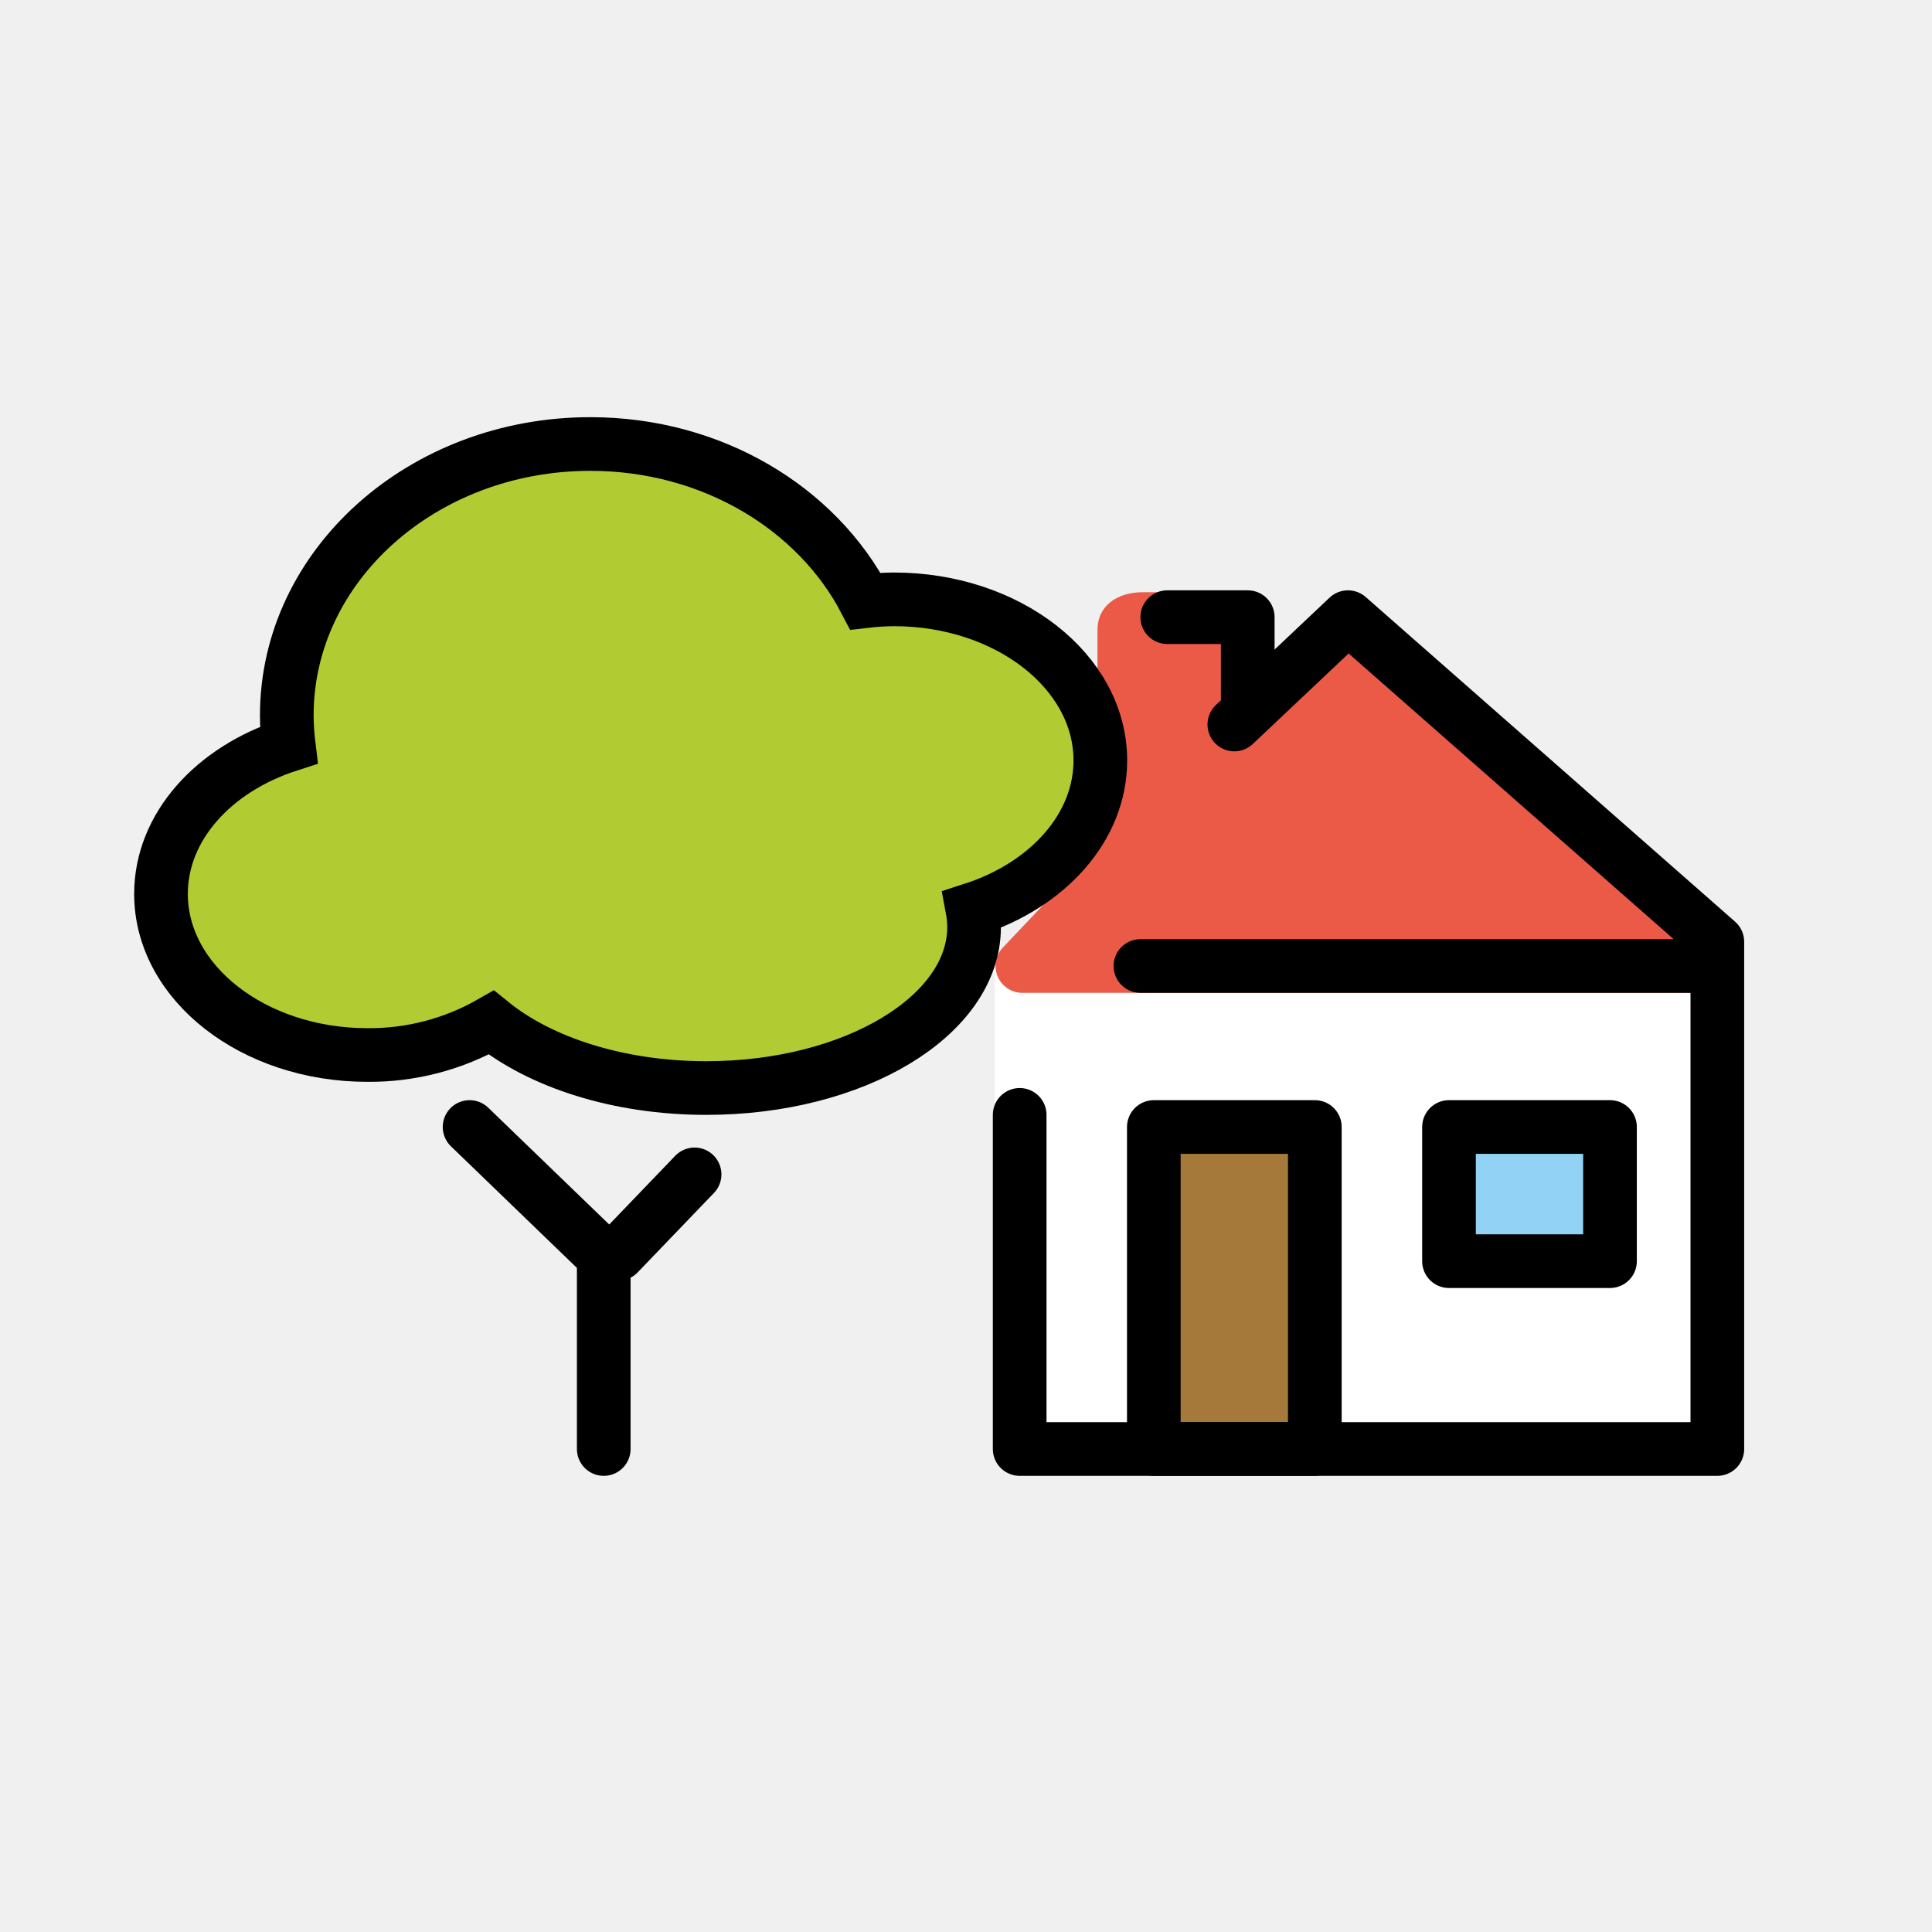
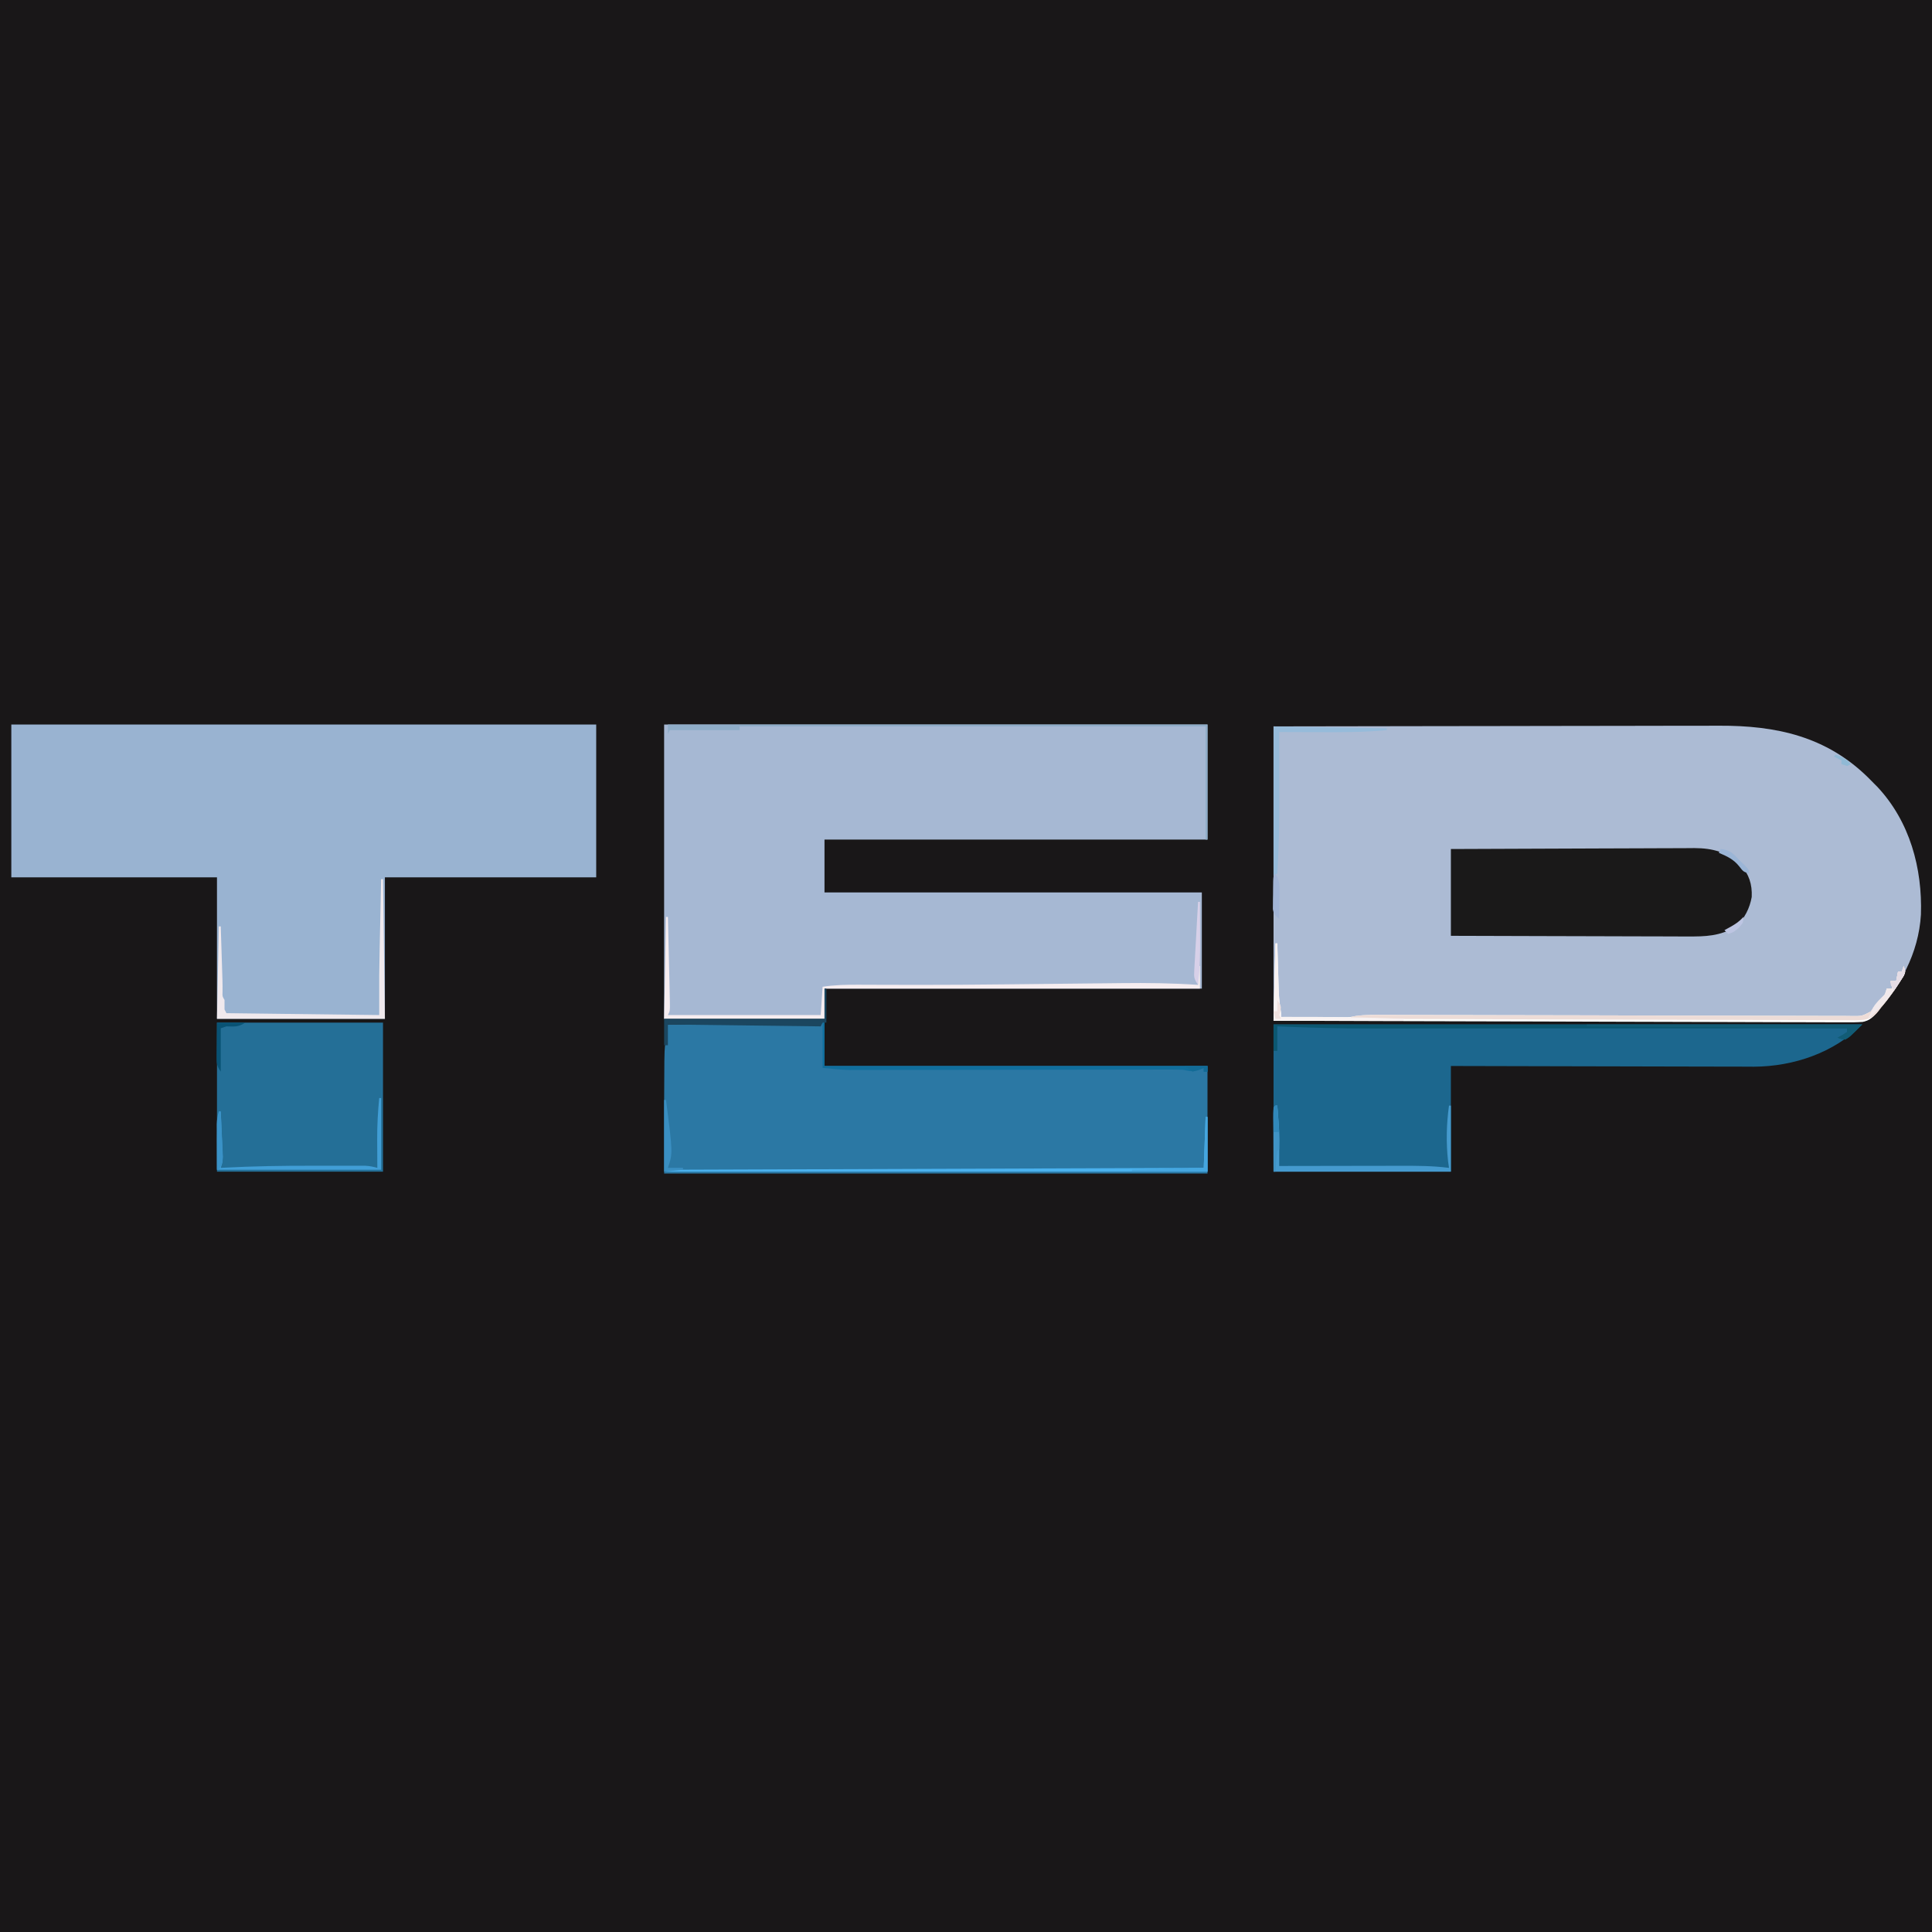
- <svg xmlns="http://www.w3.org/2000/svg" id="emoji" viewBox="0 0 72 72" version="1.1">
-   <g id="color">
-     <rect x="37.075" y="36.053" width="26.884" height="18.114" fill="#FFFFFF" />
-     <polygon fill="#EA5A47" stroke="#EA5A47" stroke-linecap="round" stroke-linejoin="round" stroke-miterlimit="10" stroke-width="2" points="50.235,23.2 38.1,36 63.5,36" />
-     <path fill="#EA5A47" d="M47.3,26l-6.4,6.059v-8.573c0-0.931,0.755-1.416,1.686-1.416h3.028 c0.931,0,1.686,0.485,1.686,1.416C47.3,23.486,47.3,26,47.3,26z" />
-     <rect x="43" y="42" width="6" height="12" fill="#A57939" />
-     <rect x="54" y="42" width="6" height="5" fill="#92D3F5" />
-     <path fill="#B1CC33" d="M41.006,28.339c0-3.312-3.445-6.003-7.694-6.003c-0.355,0.003-0.71,0.025-1.062,0.066 c-1.8-3.455-5.707-5.855-10.25-5.855c-6.248,0-11.312,4.529-11.312,10.114c0.001,0.369,0.025,0.738,0.07,1.104 C7.966,28.666,6,30.81,6,33.314c0,3.312,3.445,6.003,7.694,6.003c1.615,0.014,3.206-0.402,4.614-1.207 c1.818,1.477,4.726,2.438,8.015,2.438c5.511,0,9.978-2.688,9.978-6.003c-0.001-0.219-0.021-0.438-0.061-0.653 C39.036,32.99,41.006,30.845,41.006,28.339z" />
-   </g>
-   <g id="hair" />
-   <g id="skin" />
-   <g id="skin-shadow" />
-   <g id="line">
-     <polyline fill="none" stroke="#000000" stroke-linecap="round" stroke-linejoin="round" stroke-miterlimit="10" stroke-width="2" points="46,27 50.235,23 64,35.098 64,54 38,54 38,41.548" />
-     <rect x="43" y="42" width="6" height="12" fill="none" stroke="#000000" stroke-linecap="round" stroke-linejoin="round" stroke-miterlimit="10" stroke-width="2" />
-     <rect x="54" y="42" width="6" height="5" fill="none" stroke="#000000" stroke-linecap="round" stroke-linejoin="round" stroke-miterlimit="10" stroke-width="2" />
-     <polyline fill="none" stroke="#000000" stroke-linecap="round" stroke-linejoin="round" stroke-miterlimit="10" stroke-width="2" points="43.5,23 46.5,23 46.5,26" />
-     <path fill="none" stroke="#000000" stroke-miterlimit="10" stroke-width="2" d="M31.245,39.34" />
-     <polyline fill="none" stroke="#000000" stroke-linecap="round" stroke-linejoin="round" stroke-width="2" points="22.5,54 22.5,46.827 17.5,42" />
-     <line x1="23.041" x2="25.885" y1="46.727" y2="43.766" fill="none" stroke="#000000" stroke-linecap="round" stroke-linejoin="round" stroke-width="2" />
-     <path fill="none" stroke="#000000" stroke-linecap="round" stroke-miterlimit="10" stroke-width="2" d="M41.006,28.339 c0-3.312-3.445-6.003-7.694-6.003c-0.355,0.003-0.71,0.025-1.062,0.066c-1.8-3.455-5.707-5.855-10.25-5.855 c-6.248,0-11.312,4.529-11.312,10.114c0.001,0.369,0.025,0.738,0.07,1.104C7.966,28.666,6,30.81,6,33.314 c0,3.312,3.445,6.003,7.694,6.003c1.615,0.014,3.206-0.402,4.614-1.207c1.818,1.477,4.726,2.438,8.015,2.438 c5.511,0,9.978-2.688,9.978-6.003c-0.001-0.219-0.021-0.438-0.061-0.653 C39.036,32.99,41.006,30.845,41.006,28.339z" />
-     <line x1="63.5" x2="42.5" y1="36" y2="36" fill="none" stroke="#000000" stroke-linecap="round" stroke-linejoin="round" stroke-miterlimit="10" stroke-width="2" />
-   </g>
+ <svg xmlns="http://www.w3.org/2000/svg" version="1.1" width="1024" height="1024">
+   <path d="M0 0 C337.92 0 675.84 0 1024 0 C1024 337.92 1024 675.84 1024 1024 C686.08 1024 348.16 1024 0 1024 C0 686.08 0 348.16 0 0 Z " fill="#191718" transform="translate(0,0)" />
+   <path d="M0 0 C64.1 -0.121 64.1 -0.121 90.93 -0.146 C97.07 -0.152 103.21 -0.158 109.351 -0.165 C110.12 -0.166 110.89 -0.166 111.682 -0.167 C124.079 -0.18 136.475 -0.204 148.871 -0.231 C161.609 -0.26 174.346 -0.276 187.084 -0.282 C194.933 -0.286 202.783 -0.299 210.632 -0.324 C216.668 -0.342 222.703 -0.343 228.739 -0.339 C231.202 -0.34 233.666 -0.346 236.13 -0.358 C266.514 -0.493 292.968 5.312 315.199 27.164 C316.123 28.1 317.048 29.036 318 30 C318.687 30.688 319.374 31.377 320.082 32.086 C337.256 50.462 343.947 75.192 343.132 99.753 C341.927 120.289 331.982 138.476 318 153 C317.573 153.531 317.145 154.061 316.705 154.608 C314.332 156.545 312.752 156.373 309.711 156.369 C308.608 156.375 307.505 156.381 306.368 156.387 C304.543 156.374 304.543 156.374 302.681 156.361 C300.747 156.365 300.747 156.365 298.775 156.369 C295.19 156.375 291.606 156.363 288.021 156.348 C284.158 156.335 280.295 156.34 276.432 156.342 C269.737 156.343 263.041 156.334 256.346 156.317 C246.666 156.293 236.986 156.285 227.305 156.281 C211.601 156.275 195.896 156.255 180.191 156.226 C164.933 156.199 149.676 156.178 134.418 156.165 C133.468 156.164 132.518 156.163 131.54 156.162 C124.113 156.156 116.686 156.15 109.259 156.144 C72.839 156.116 36.42 156.056 0 156 C0 104.52 0 53.04 0 0 Z " fill="#ACBBD4" transform="translate(675,385)" />
+   <path d="M0 0 C95.04 0 190.08 0 288 0 C288 20.13 288 40.26 288 61 C221.01 61 154.02 61 85 61 C85 70.24 85 79.48 85 89 C151 89 217 89 285 89 C285 105.83 285 122.66 285 140 C219 140 153 140 85 140 C85 145.28 85 150.56 85 156 C56.95 156 28.9 156 0 156 C0 104.52 0 53.04 0 0 Z " fill="#A6B8D3" transform="translate(352,384)" />
+   <path d="M0 0 C102.3 0 204.6 0 310 0 C310 26.73 310 53.46 310 81 C273.04 81 236.08 81 198 81 C198 105.75 198 130.5 198 156 C168.63 156 139.26 156 109 156 C109 131.25 109 106.5 109 81 C73.03 81 37.06 81 0 81 C0 54.27 0 27.54 0 0 Z " fill="#99B3D1" transform="translate(6,384)" />
+   <path d="M0 0 C0.33 0 0.66 0 1 0 C1 7.59 1 15.18 1 23 C67.99 23 134.98 23 204 23 C204 41.81 204 60.62 204 80 C108.96 80 13.92 80 -84 80 C-84 12 -84 12 -83 11 C-83 8.97 -83.004 6.939 -83.062 4.91 C-83 3 -83 3 -82 1 C-80.987 1.002 -79.975 1.004 -78.932 1.007 C-69.411 1.027 -59.89 1.042 -50.369 1.052 C-45.473 1.057 -40.578 1.064 -35.682 1.075 C-30.962 1.086 -26.242 1.092 -21.522 1.095 C-19.717 1.097 -17.912 1.1 -16.107 1.106 C-13.587 1.113 -11.068 1.114 -8.549 1.114 C-7.418 1.119 -7.418 1.119 -6.265 1.124 C-2.844 1.426 -2.844 1.426 0 0 Z " fill="#2B78A4" transform="translate(436,542)" />
+   <path d="M0 0 C102.96 0 205.92 0 312 0 C296.976 15.024 275.666 22.241 254.648 22.375 C252.336 22.373 250.025 22.357 247.713 22.341 C246.027 22.34 244.34 22.34 242.653 22.342 C238.119 22.343 233.585 22.325 229.051 22.304 C224.295 22.285 219.54 22.284 214.785 22.28 C205.8 22.271 196.816 22.246 187.831 22.216 C177.594 22.182 167.357 22.166 157.12 22.151 C136.08 22.12 115.04 22.065 94 22 C94 40.48 94 58.96 94 78 C62.98 78 31.96 78 0 78 C0 52.26 0 26.52 0 0 Z " fill="#1C678E" transform="translate(675,543)" />
+   <path d="M0 0 C17.968 -0.09 35.936 -0.164 53.904 -0.207 C62.247 -0.228 70.59 -0.256 78.934 -0.302 C86.208 -0.342 93.483 -0.367 100.758 -0.376 C104.607 -0.382 108.457 -0.394 112.306 -0.423 C115.935 -0.45 119.563 -0.458 123.192 -0.452 C125.148 -0.454 127.104 -0.475 129.059 -0.498 C138.809 -0.452 146.25 1.576 153.492 8.312 C158.018 13.377 159.752 18.637 159.449 25.41 C158.426 31.309 155.651 36.831 151.25 40.938 C142.927 46.219 134.889 46.423 125.219 46.341 C123.848 46.34 122.477 46.34 121.106 46.342 C117.41 46.343 113.715 46.325 110.019 46.304 C106.148 46.285 102.276 46.284 98.404 46.28 C91.084 46.271 83.764 46.246 76.444 46.216 C68.105 46.182 59.766 46.166 51.428 46.151 C34.285 46.12 17.143 46.065 0 46 C0 30.82 0 15.64 0 0 Z " fill="#1A1919" transform="translate(769,450)" />
+   <path d="M0 0 C29.04 0 58.08 0 88 0 C88 26.07 88 52.14 88 79 C58.96 79 29.92 79 0 79 C0 52.93 0 26.86 0 0 Z " fill="#246F97" transform="translate(115,542)" />
+   <path d="M0 0 C0.33 0 0.66 0 1 0 C1.025 0.872 1.05 1.744 1.076 2.643 C1.172 5.906 1.271 9.17 1.372 12.433 C1.415 13.84 1.457 15.247 1.497 16.655 C1.556 18.688 1.619 20.721 1.684 22.754 C1.72 23.974 1.757 25.194 1.795 26.451 C2.001 30.014 2.466 33.473 3 37 C3 37.66 3 38.32 3 39 C8.16 39.025 13.319 39.043 18.479 39.055 C20.232 39.06 21.986 39.067 23.739 39.075 C26.266 39.088 28.793 39.093 31.32 39.098 C32.099 39.103 32.877 39.108 33.679 39.113 C34.419 39.113 35.16 39.113 35.922 39.114 C36.888 39.117 36.888 39.117 37.874 39.12 C40.069 39.047 40.069 39.047 42.456 38.498 C47.263 37.822 51.983 37.88 56.831 37.907 C57.924 37.909 59.016 37.911 60.142 37.913 C63.804 37.92 67.466 37.935 71.127 37.95 C73.752 37.957 76.377 37.963 79.002 37.969 C84.655 37.982 90.307 37.998 95.959 38.017 C104.892 38.045 113.824 38.061 122.756 38.076 C125.813 38.081 128.869 38.086 131.926 38.091 C133.072 38.093 133.072 38.093 134.241 38.095 C142.93 38.11 151.619 38.127 160.308 38.144 C161.499 38.147 161.499 38.147 162.714 38.149 C175.595 38.176 188.477 38.214 201.358 38.254 C214.584 38.296 227.81 38.323 241.036 38.336 C249.194 38.344 257.353 38.365 265.511 38.402 C271.757 38.429 278.002 38.436 284.248 38.434 C286.814 38.437 289.379 38.446 291.945 38.463 C295.438 38.485 298.93 38.483 302.423 38.474 C303.446 38.487 304.469 38.499 305.523 38.512 C310.926 38.561 310.926 38.561 315.557 36.084 C316.033 35.396 316.509 34.709 317 34 C317.826 33.101 317.826 33.101 318.668 32.184 C319.169 31.607 319.671 31.031 320.188 30.438 C320.697 29.859 321.206 29.28 321.73 28.684 C323.206 26.913 323.206 26.913 324 24 C324.99 24 325.98 24 327 24 C326.67 22.68 326.34 21.36 326 20 C326.99 20 327.98 20 329 20 C329.33 18.35 329.66 16.7 330 15 C330.66 15 331.32 15 332 15 C332.33 14.01 332.66 13.02 333 12 C334 15 334 15 333.031 17.164 C329.366 23.054 325.563 28.761 321 34 C320.579 34.57 320.157 35.139 319.723 35.726 C317.195 38.772 315.206 40.713 311.287 41.645 C307.907 41.883 304.588 41.899 301.2 41.842 C299.907 41.848 298.615 41.854 297.284 41.86 C293.707 41.876 290.133 41.848 286.556 41.812 C282.696 41.782 278.836 41.792 274.976 41.798 C268.292 41.801 261.608 41.78 254.923 41.74 C245.259 41.683 235.595 41.665 225.93 41.656 C210.25 41.641 194.57 41.594 178.889 41.528 C163.659 41.464 148.429 41.414 133.198 41.385 C132.259 41.383 131.32 41.381 130.352 41.379 C125.641 41.37 120.93 41.361 116.219 41.352 C77.146 41.28 38.073 41.155 -1 41 C-0.67 27.47 -0.34 13.94 0 0 Z " fill="#FDFEFC" transform="translate(676,500)" />
+   <path d="M0 0 C0.33 0 0.66 0 1 0 C1.143 5.996 1.286 11.991 1.427 17.987 C1.475 20.025 1.524 22.063 1.573 24.1 C1.643 27.037 1.712 29.974 1.781 32.91 C1.803 33.815 1.825 34.719 1.848 35.651 C1.905 38.101 1.954 40.55 2 43 C2.016 43.697 2.032 44.394 2.049 45.112 C2.116 49.767 2.116 49.767 1 52 C27.73 52 54.46 52 82 52 C82.33 47.05 82.66 42.1 83 37 C89.424 36.037 95.656 35.878 102.145 35.922 C103.235 35.925 104.325 35.928 105.449 35.931 C107.811 35.938 110.174 35.946 112.536 35.957 C118.967 35.984 125.398 35.993 131.829 36 C132.495 36.001 133.161 36.002 133.848 36.003 C148.584 36.021 163.319 35.899 178.055 35.746 C180.539 35.721 183.023 35.696 185.507 35.672 C195.526 35.57 205.545 35.464 215.564 35.352 C221.848 35.282 228.132 35.218 234.416 35.157 C236.756 35.134 239.096 35.108 241.436 35.079 C255.004 34.916 268.459 35.079 282 36 C282 32.7 282 29.4 282 26 C282.33 26 282.66 26 283 26 C283 29.96 283 33.92 283 38 C217.33 38 151.66 38 84 38 C84 43.28 84 48.56 84 54 C55.95 54 27.9 54 -1 54 C-0.67 36.18 -0.34 18.36 0 0 Z " fill="#F6EDF0" transform="translate(353,486)" />
+   <path d="M0 0 C94.38 0 188.76 0 286 0 C286 20.13 286 40.26 286 61 C285.67 61 285.34 61 285 61 C285 41.2 285 21.4 285 1 C203.49 1 121.98 1 38 1 C38 1.66 38 2.32 38 3 C25.79 3 13.58 3 1 3 C0.67 3.66 0.34 4.32 0 5 C0 3.35 0 1.7 0 0 Z " fill="#8FADC8" transform="translate(354,384)" />
+   <path d="M0 0 C102.96 0 205.92 0 312 0 C305.385 6.615 305.385 6.615 303 8 C300.75 7.688 300.75 7.688 299 7 C299.825 6.546 300.65 6.093 301.5 5.625 C302.325 5.089 303.15 4.553 304 4 C304 3.34 304 2.68 304 2 C303.143 2.001 303.143 2.001 302.268 2.001 C268.271 2.024 234.275 2.041 200.279 2.051 C196.183 2.052 192.087 2.054 187.99 2.055 C187.175 2.055 186.36 2.055 185.52 2.056 C172.375 2.06 159.231 2.068 146.087 2.077 C132.566 2.087 119.045 2.092 105.524 2.094 C97.204 2.095 88.883 2.1 80.562 2.108 C74.831 2.113 69.099 2.115 63.368 2.114 C60.077 2.113 56.787 2.114 53.497 2.119 C36.308 2.144 19.173 1.751 2 1 C2 5.29 2 9.58 2 14 C1.34 14 0.68 14 0 14 C0 9.38 0 4.76 0 0 Z " fill="#0B5771" transform="translate(675,543)" />
+   <path d="M0 0 C1 3 1 3 0.031 5.164 C-3.634 11.055 -7.454 16.746 -12 22 C-12.799 23.021 -13.598 24.041 -14.422 25.093 C-17.986 28.602 -21.112 28.715 -25.972 28.774 C-27.025 28.757 -28.077 28.74 -29.162 28.722 C-30.29 28.727 -31.418 28.732 -32.58 28.737 C-36.362 28.747 -40.143 28.714 -43.925 28.681 C-46.636 28.676 -49.346 28.68 -52.056 28.684 C-57.892 28.687 -63.727 28.668 -69.563 28.634 C-78.001 28.586 -86.438 28.57 -94.876 28.562 C-108.566 28.549 -122.255 28.509 -135.945 28.453 C-149.243 28.398 -162.54 28.355 -175.837 28.33 C-177.067 28.327 -177.067 28.327 -178.321 28.325 C-182.434 28.317 -186.547 28.309 -190.66 28.302 C-224.774 28.24 -258.887 28.134 -293 28 C-293 27.67 -293 27.34 -293 27 C-287.375 25.803 -281.888 25.875 -276.169 25.907 C-275.076 25.909 -273.984 25.911 -272.858 25.913 C-269.196 25.92 -265.534 25.935 -261.873 25.95 C-259.248 25.957 -256.623 25.963 -253.998 25.969 C-248.345 25.982 -242.693 25.998 -237.041 26.017 C-228.108 26.045 -219.176 26.061 -210.244 26.076 C-207.187 26.081 -204.131 26.086 -201.074 26.091 C-199.928 26.093 -199.928 26.093 -198.759 26.095 C-190.07 26.11 -181.381 26.127 -172.692 26.144 C-171.501 26.147 -171.501 26.147 -170.286 26.149 C-157.405 26.176 -144.523 26.214 -131.642 26.254 C-118.416 26.296 -105.19 26.323 -91.964 26.336 C-83.806 26.344 -75.647 26.365 -67.489 26.402 C-61.243 26.429 -54.998 26.436 -48.752 26.434 C-46.186 26.437 -43.621 26.446 -41.055 26.463 C-37.562 26.485 -34.07 26.483 -30.577 26.474 C-29.554 26.487 -28.531 26.499 -27.477 26.512 C-22.074 26.561 -22.074 26.561 -17.443 24.084 C-16.729 23.052 -16.729 23.052 -16 22 C-15.174 21.101 -15.174 21.101 -14.332 20.184 C-13.831 19.607 -13.329 19.031 -12.812 18.438 C-12.303 17.859 -11.794 17.28 -11.27 16.684 C-9.794 14.913 -9.794 14.913 -9 12 C-8.01 12 -7.02 12 -6 12 C-6.33 10.68 -6.66 9.36 -7 8 C-6.01 8 -5.02 8 -4 8 C-3.67 6.35 -3.34 4.7 -3 3 C-2.34 3 -1.68 3 -1 3 C-0.67 2.01 -0.34 1.02 0 0 Z " fill="#EDDCD7" transform="translate(1009,512)" />
+   <path d="M0 0 C0.33 0 0.66 0 1 0 C1.33 24.42 1.66 48.84 2 74 C-27.37 74 -56.74 74 -87 74 C-86.67 57.83 -86.34 41.66 -86 25 C-85.67 25 -85.34 25 -85 25 C-84.857 29.466 -84.714 33.931 -84.573 38.397 C-84.525 39.915 -84.476 41.433 -84.427 42.951 C-84.357 45.138 -84.288 47.325 -84.219 49.512 C-84.156 51.483 -84.156 51.483 -84.092 53.495 C-84.036 55.61 -84.012 57.727 -84.049 59.843 C-84.152 62.051 -84.152 62.051 -83 64 C-83 65.667 -83 67.333 -83 69 C-82.67 69.66 -82.34 70.32 -82 71 C-55.27 71.33 -28.54 71.66 -1 72 C-1 65.07 -1 58.14 -1 51 C-0.943 46.596 -0.877 42.196 -0.781 37.793 C-0.759 36.691 -0.737 35.588 -0.714 34.453 C-0.645 31.031 -0.572 27.609 -0.5 24.188 C-0.452 21.826 -0.403 19.465 -0.355 17.104 C-0.239 11.402 -0.121 5.701 0 0 Z " fill="#F0E9ED" transform="translate(202,466)" />
+   <path d="M0 0 C0.33 0 0.66 0 1 0 C1 9.57 1 19.14 1 29 C-93.71 29 -188.42 29 -286 29 C-286 28.67 -286 28.34 -286 28 C-144.925 27.505 -144.925 27.505 -1 27 C-0.67 18.09 -0.34 9.18 0 0 Z " fill="#4AB1EE" transform="translate(639,592)" />
+   <path d="M0 0 C0.33 0 0.66 0 1 0 C1.707 7.858 2.073 15.622 2.031 23.508 C2.029 24.33 2.027 25.152 2.024 25.998 C2.019 27.999 2.01 29.999 2 32 C3.47 31.997 3.47 31.997 4.97 31.993 C14.238 31.973 23.506 31.958 32.774 31.948 C37.538 31.943 42.302 31.936 47.066 31.925 C51.67 31.914 56.273 31.908 60.877 31.905 C62.627 31.903 64.377 31.9 66.127 31.894 C74.821 31.868 83.36 31.89 92 33 C91.835 31.824 91.67 30.649 91.5 29.438 C90.418 19.654 90.633 9.739 92 0 C92.33 0 92.66 0 93 0 C93 11.55 93 23.1 93 35 C61.98 35 30.96 35 -1 35 C-1 1 -1 1 0 0 Z " fill="#459ACE" transform="translate(676,586)" />
+   <path d="M0 0 C0.33 0 0.66 0 1 0 C1 5.94 1 11.88 1 18 C0.34 18 -0.32 18 -1 18 C-1.33 18.66 -1.66 19.32 -2 20 C-28.73 19.67 -55.46 19.34 -83 19 C-83 22.63 -83 26.26 -83 30 C-83.66 30 -84.32 30 -85 30 C-85 25.38 -85 20.76 -85 16 C-56.95 16 -28.9 16 0 16 C0 10.72 0 5.44 0 0 Z " fill="#1B465F" transform="translate(437,524)" />
+   <path d="M0 0 C0.33 0 0.66 0 1 0 C1 7.59 1 15.18 1 23 C67.99 23 134.98 23 204 23 C204 23.99 204 24.98 204 26 C203.34 26 202.68 26 202 26 C202 25.34 202 24.68 202 24 C200.67 24.526 200.67 24.526 199.312 25.062 C195.721 26.079 194.552 25.729 191 25 C188.533 24.913 186.063 24.882 183.595 24.886 C182.858 24.886 182.122 24.886 181.363 24.886 C178.901 24.887 176.438 24.895 173.976 24.902 C172.208 24.904 170.44 24.906 168.673 24.907 C164.867 24.91 161.062 24.916 157.257 24.925 C151.234 24.938 145.211 24.944 139.189 24.949 C125.31 24.961 111.432 24.983 97.554 25.005 C84.847 25.025 72.14 25.043 59.432 25.053 C53.452 25.058 47.471 25.068 41.49 25.082 C37.759 25.089 34.029 25.093 30.298 25.095 C28.575 25.097 26.853 25.1 25.13 25.106 C22.767 25.113 20.404 25.114 18.04 25.114 C16.721 25.116 15.402 25.118 14.043 25.12 C9.349 24.981 4.673 24.467 0 24 C0 16.08 0 8.16 0 0 Z " fill="#106E9C" transform="translate(436,542)" />
+   <path d="M0 0 C0.33 0 0.66 0 1 0 C1 12.54 1 25.08 1 38 C-27.71 38 -56.42 38 -86 38 C-86 11 -86 11 -84 7 C-83.803 11.437 -83.619 15.875 -83.438 20.312 C-83.381 21.575 -83.325 22.838 -83.268 24.139 C-83.219 25.347 -83.171 26.556 -83.121 27.801 C-83.074 28.916 -83.027 30.032 -82.978 31.181 C-83 34 -83 34 -84 37 C-83.184 36.956 -83.184 36.956 -82.352 36.91 C-66.749 36.086 -51.182 35.843 -35.559 35.87 C-31.751 35.875 -27.943 35.87 -24.135 35.863 C-21.701 35.864 -19.266 35.865 -16.832 35.867 C-15.7 35.865 -14.568 35.863 -13.401 35.861 C-11.831 35.866 -11.831 35.866 -10.23 35.871 C-9.313 35.871 -8.397 35.872 -7.452 35.873 C-5.16 35.992 -3.196 36.354 -1 37 C-1.005 36.306 -1.01 35.611 -1.016 34.896 C-1.037 31.68 -1.05 28.465 -1.062 25.25 C-1.071 24.158 -1.079 23.066 -1.088 21.941 C-1.11 14.575 -0.735 7.329 0 0 Z " fill="#419ED6" transform="translate(201,582)" />
+   <path d="M0 0 C29.7 0.495 29.7 0.495 60 1 C60 1.33 60 1.66 60 2 C47.869 3.154 35.798 3.116 23.625 3.062 C21.617 3.057 19.609 3.053 17.602 3.049 C12.734 3.038 7.867 3.021 3 3 C3.002 3.645 3.004 4.289 3.007 4.953 C3.029 11.769 3.044 18.584 3.055 25.4 C3.06 27.931 3.067 30.462 3.075 32.993 C3.126 48.03 2.966 62.991 2 78 C1.01 78.495 1.01 78.495 0 79 C0 52.93 0 26.86 0 0 Z " fill="#96BBDA" transform="translate(675,385)" />
+   <path d="M0 0 C48.18 0 96.36 0 146 0 C139.385 6.615 139.385 6.615 137 8 C134.75 7.688 134.75 7.688 133 7 C133.825 6.546 134.65 6.093 135.5 5.625 C136.325 5.089 137.15 4.553 138 4 C138 3.34 138 2.68 138 2 C69.69 1.505 69.69 1.505 0 1 C0 0.67 0 0.34 0 0 Z " fill="#125C76" transform="translate(841,543)" />
+   <path d="M0 0 C0.33 0 0.66 0 1 0 C1.025 0.872 1.05 1.744 1.076 2.643 C1.172 5.906 1.271 9.17 1.372 12.433 C1.415 13.84 1.457 15.247 1.497 16.655 C1.556 18.688 1.619 20.721 1.684 22.754 C1.72 23.974 1.757 25.194 1.795 26.451 C2.001 30.014 2.466 33.473 3 37 C3 37.66 3 38.32 3 39 C4.301 38.992 4.301 38.992 5.629 38.984 C26.444 38.876 47.2 39.172 68 40 C68 40.33 68 40.66 68 41 C45.23 41 22.46 41 -1 41 C-0.67 27.47 -0.34 13.94 0 0 Z " fill="#F8F2F2" transform="translate(676,500)" />
+   <path d="M0 0 C0.33 0 0.66 0 1 0 C4.613 28.161 4.613 28.161 2 36 C4.64 36 7.28 36 10 36 C10 36.33 10 36.66 10 37 C5.05 37.495 5.05 37.495 0 38 C0 25.46 0 12.92 0 0 Z " fill="#3A8FC2" transform="translate(352,583)" />
+   <path d="M0 0 C0.33 0 0.66 0 1 0 C1 9.57 1 19.14 1 29 C-12.2 29 -25.4 29 -39 29 C-39 28.67 -39 28.34 -39 28 C-26.46 27.67 -13.92 27.34 -1 27 C-0.67 18.09 -0.34 9.18 0 0 Z " fill="#45A6DF" transform="translate(639,592)" />
+   <path d="M0 0 C1 3 1 3 0.031 5.164 C-5.414 13.915 -10.896 21.55 -19 28 C-18.687 27.38 -18.374 26.76 -18.051 26.121 C-17.39 24.787 -16.763 23.435 -16.188 22.062 C-14.569 19.252 -12.285 17.285 -10 15 C-9.67 14.01 -9.34 13.02 -9 12 C-8.01 12 -7.02 12 -6 12 C-6.33 10.68 -6.66 9.36 -7 8 C-6.01 8 -5.02 8 -4 8 C-3.67 6.35 -3.34 4.7 -3 3 C-2.34 3 -1.68 3 -1 3 C-0.67 2.01 -0.34 1.02 0 0 Z " fill="#F1E9EB" transform="translate(1009,512)" />
+   <path d="M0 0 C0.33 0 0.66 0 1 0 C2.248 15.672 2.248 15.672 2 23 C1.67 23.33 1.34 23.66 1 24 C0.766 25.849 0.587 27.705 0.438 29.562 C0.354 30.574 0.27 31.586 0.184 32.629 C0.093 33.803 0.093 33.803 0 35 C-0.33 35 -0.66 35 -1 35 C-1.025 30.176 -1.043 25.352 -1.055 20.529 C-1.06 18.886 -1.067 17.244 -1.075 15.602 C-1.088 13.246 -1.093 10.891 -1.098 8.535 C-1.103 7.797 -1.108 7.058 -1.113 6.297 C-1.113 4.531 -1.062 2.765 -1 1 C-0.67 0.67 -0.34 0.34 0 0 Z " fill="#4093C5" transform="translate(676,586)" />
+   <path d="M0 0 C4.95 0 9.9 0 15 0 C11.326 2.45 9.332 2.077 5 2 C4.01 2.33 3.02 2.66 2 3 C2 10.59 2 18.18 2 26 C-0.234 22.649 -0.238 21.582 -0.195 17.676 C-0.189 16.648 -0.182 15.62 -0.176 14.561 C-0.151 12.953 -0.151 12.953 -0.125 11.312 C-0.116 10.229 -0.107 9.146 -0.098 8.029 C-0.074 5.353 -0.038 2.676 0 0 Z " fill="#085274" transform="translate(115,542)" />
+   <path d="M0 0 C0.33 0 0.66 0 1 0 C1.025 4.659 1.043 9.318 1.055 13.977 C1.06 15.558 1.067 17.139 1.075 18.719 C1.121 27.219 1.075 35.551 0 44 C-2.183 40.726 -2.218 40.05 -2.012 36.309 C-1.965 35.372 -1.919 34.434 -1.871 33.469 C-1.81 32.469 -1.75 31.468 -1.688 30.438 C-1.634 29.417 -1.581 28.397 -1.526 27.345 C-1.36 24.23 -1.181 21.115 -1 18 C-0.9 16.159 -0.801 14.318 -0.703 12.477 C-0.48 8.317 -0.244 4.158 0 0 Z " fill="#D7D0E8" transform="translate(635,478)" />
+   <path d="M0 0 C0.33 0 0.66 0 1 0 C1.226 4.416 1.428 8.833 1.625 13.25 C1.689 14.504 1.754 15.759 1.82 17.051 C1.872 18.256 1.923 19.461 1.977 20.703 C2.029 21.813 2.081 22.924 2.135 24.067 C2.001 26.989 1.529 28.547 0 31 C-0.33 31 -0.66 31 -1 31 C-1.029 26.583 -1.047 22.167 -1.062 17.75 C-1.071 16.496 -1.079 15.241 -1.088 13.949 C-1.091 12.744 -1.094 11.539 -1.098 10.297 C-1.103 9.187 -1.108 8.076 -1.114 6.933 C-1.017 4.428 -0.732 2.382 0 0 Z " fill="#3A92C7" transform="translate(116,589)" />
+   <path d="M0 0 C1.777 3.062 2.241 5.24 2.195 8.766 C2.189 9.655 2.182 10.545 2.176 11.461 C2.159 12.381 2.142 13.302 2.125 14.25 C2.116 15.186 2.107 16.122 2.098 17.086 C2.074 19.391 2.041 21.695 2 24 C-0.03 22.339 -0.922 21.471 -1.356 18.839 C-1.347 18.024 -1.338 17.208 -1.328 16.367 C-1.323 15.479 -1.318 14.591 -1.312 13.676 C-1.292 12.752 -1.271 11.827 -1.25 10.875 C-1.245 9.943 -1.24 9.011 -1.234 8.051 C-1.154 1.154 -1.154 1.154 0 0 Z " fill="#A2B4D5" transform="translate(676,463)" />
+   <path d="M0 0 C4.892 0.419 6.766 2.443 10 6 C10.928 6.887 11.856 7.774 12.812 8.688 C15 11 15 11 15 13 C12 12 12 12 9.812 9.188 C6.885 5.461 3.297 3.813 -1 2 C-0.67 1.34 -0.34 0.68 0 0 Z " fill="#9BB5D6" transform="translate(912,450)" />
+   <path d="M0 0 C1 3 1 3 -0.215 5.48 C-0.783 6.374 -1.352 7.267 -1.938 8.188 C-2.503 9.089 -3.069 9.99 -3.652 10.918 C-4.097 11.605 -4.542 12.292 -5 13 C-7 10 -7 10 -7 8 C-6.01 8 -5.02 8 -4 8 C-3.67 6.35 -3.34 4.7 -3 3 C-2.34 3 -1.68 3 -1 3 C-0.67 2.01 -0.34 1.02 0 0 Z " fill="#E5DCE5" transform="translate(1009,512)" />
+   <path d="M0 0 C0.33 0 0.66 0 1 0 C1.33 4.62 1.66 9.24 2 14 C1.01 14 0.02 14 -1 14 C-1.027 11.854 -1.046 9.708 -1.062 7.562 C-1.074 6.368 -1.086 5.173 -1.098 3.941 C-1 1 -1 1 0 0 Z " fill="#3188BA" transform="translate(676,586)" />
+   <path d="M0 0 C3.96 0 7.92 0 12 0 C12 0.99 12 1.98 12 3 C11.34 3 10.68 3 10 3 C10 2.34 10 1.68 10 1 C9.092 1.392 8.185 1.784 7.25 2.188 C6.178 2.456 5.105 2.724 4 3 C2.68 2.01 1.36 1.02 0 0 Z " fill="#126B96" transform="translate(628,565)" />
+   <path d="M0 0 C0 3 0 3 -2.312 5.625 C-5 8 -5 8 -8 9 C-8.66 8.34 -9.32 7.68 -10 7 C-8.907 6.402 -7.814 5.804 -6.688 5.188 C-4.089 3.71 -1.957 2.302 0 0 Z " fill="#BDC5E2" transform="translate(924,486)" />
+   <path d="M0 0 C3.375 1.186 5.647 2.276 8 5 C7.01 5.495 7.01 5.495 6 6 C5.01 5.67 4.02 5.34 3 5 C3 4.34 3 3.68 3 3 C1.68 2.34 0.36 1.68 -1 1 C-0.67 0.67 -0.34 0.34 0 0 Z " fill="#90B9D5" transform="translate(973,400)" />
+   <path d="M0 0 C2.109 3.473 2.109 3.473 1.562 6.125 C1.377 6.744 1.191 7.362 1 8 C1.33 8.66 1.66 9.32 2 10 C1.01 10 0.02 10 -1 10 C-1.33 8.68 -1.66 7.36 -2 6 C-1.34 6 -0.68 6 0 6 C0 4.02 0 2.04 0 0 Z " fill="#F0E1DF" transform="translate(677,530)" />
</svg>
